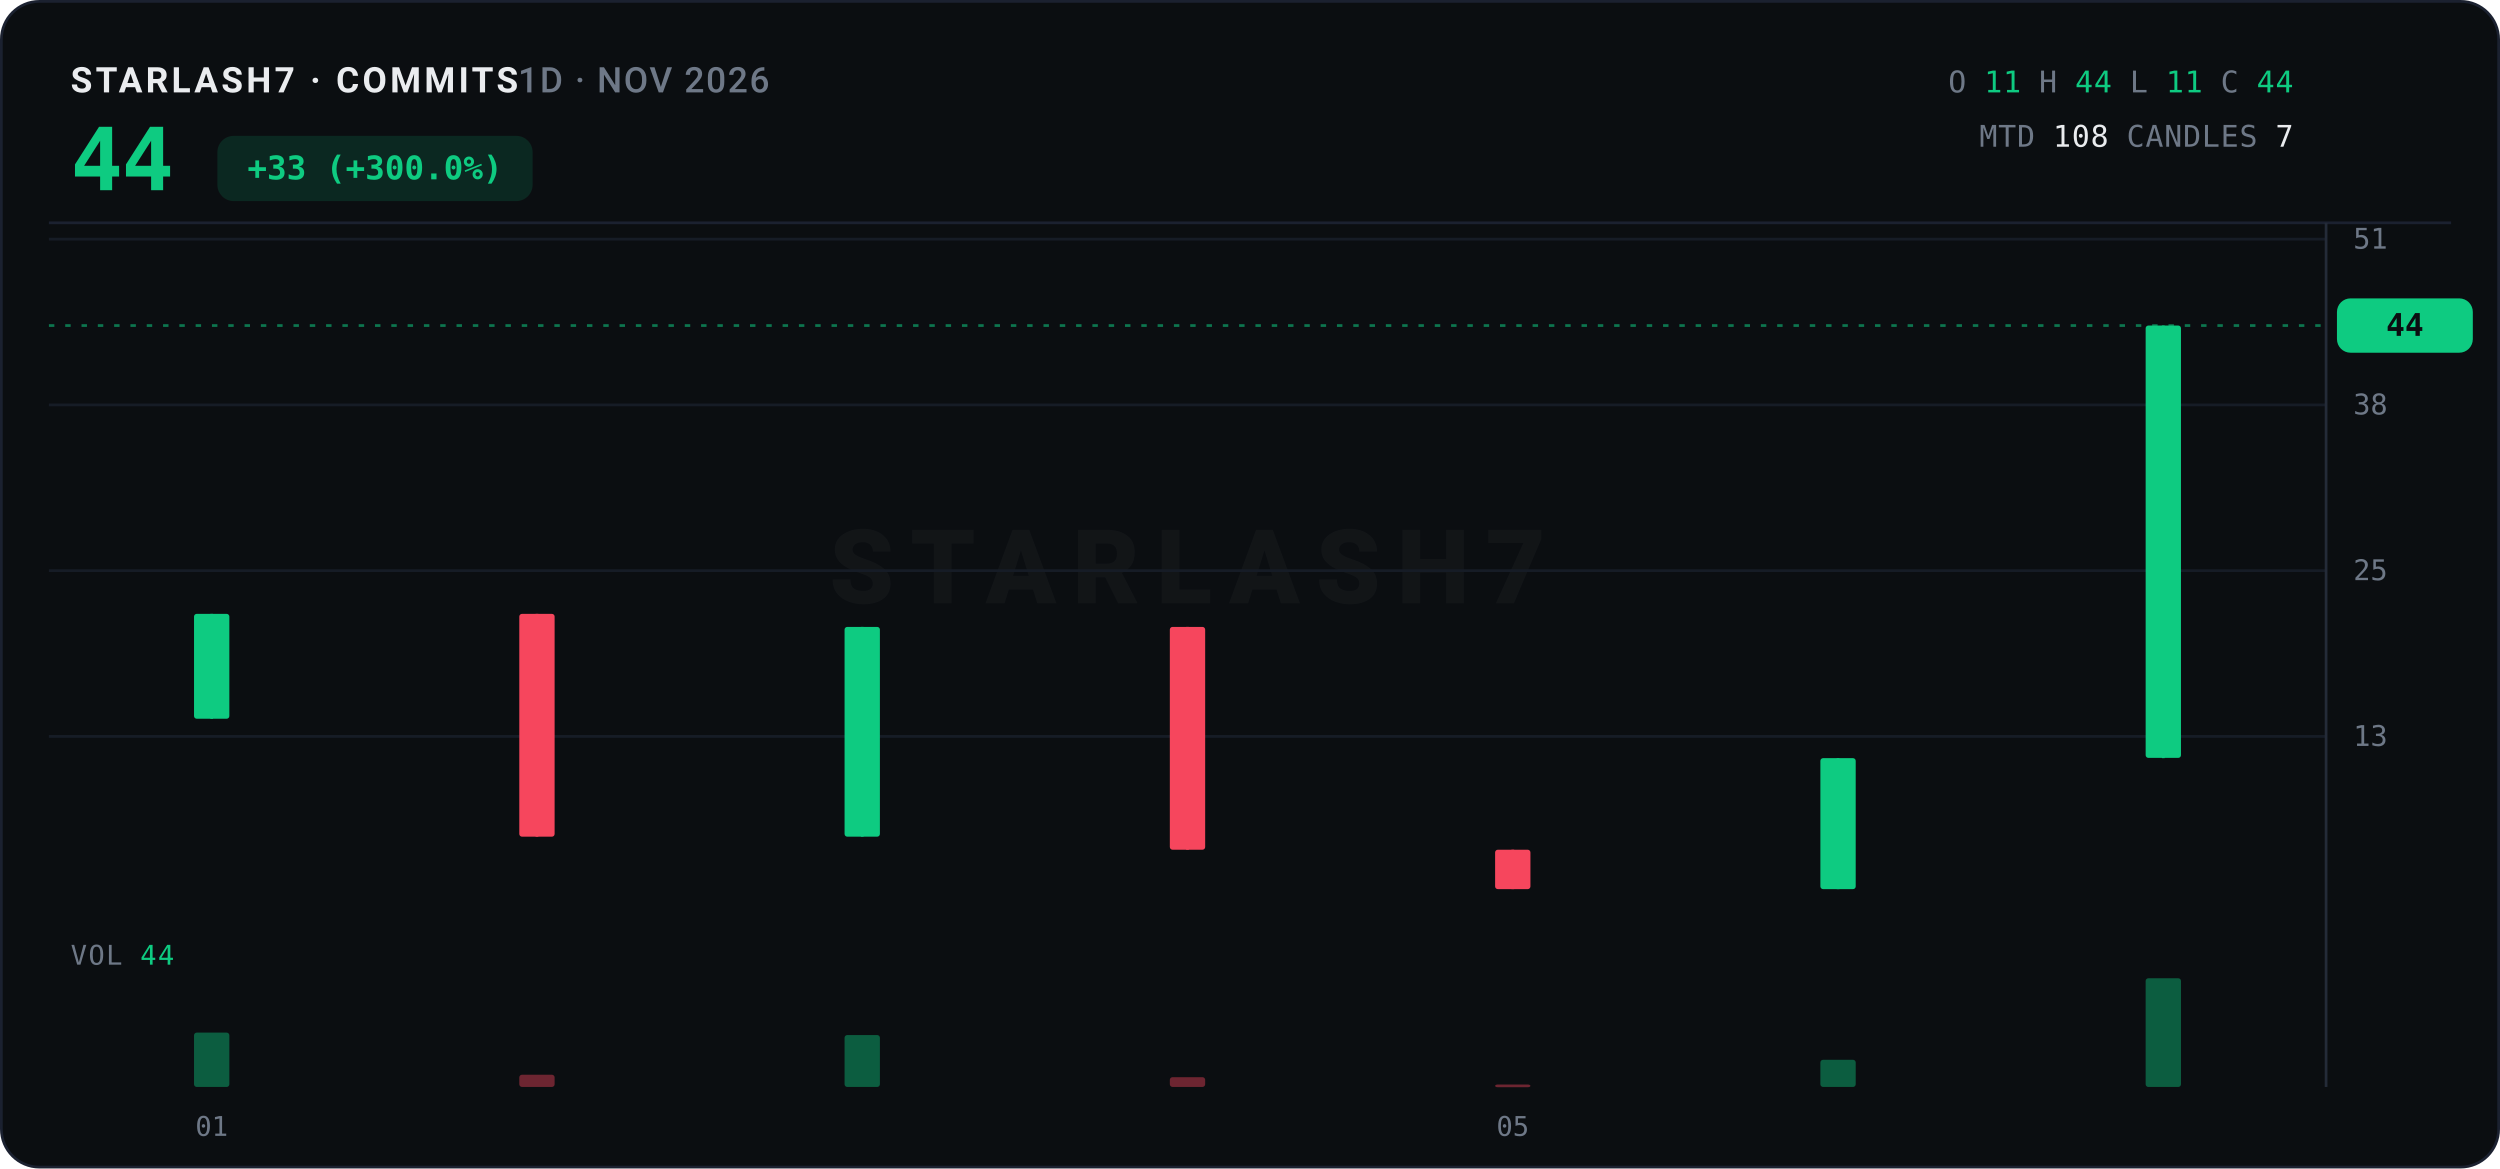
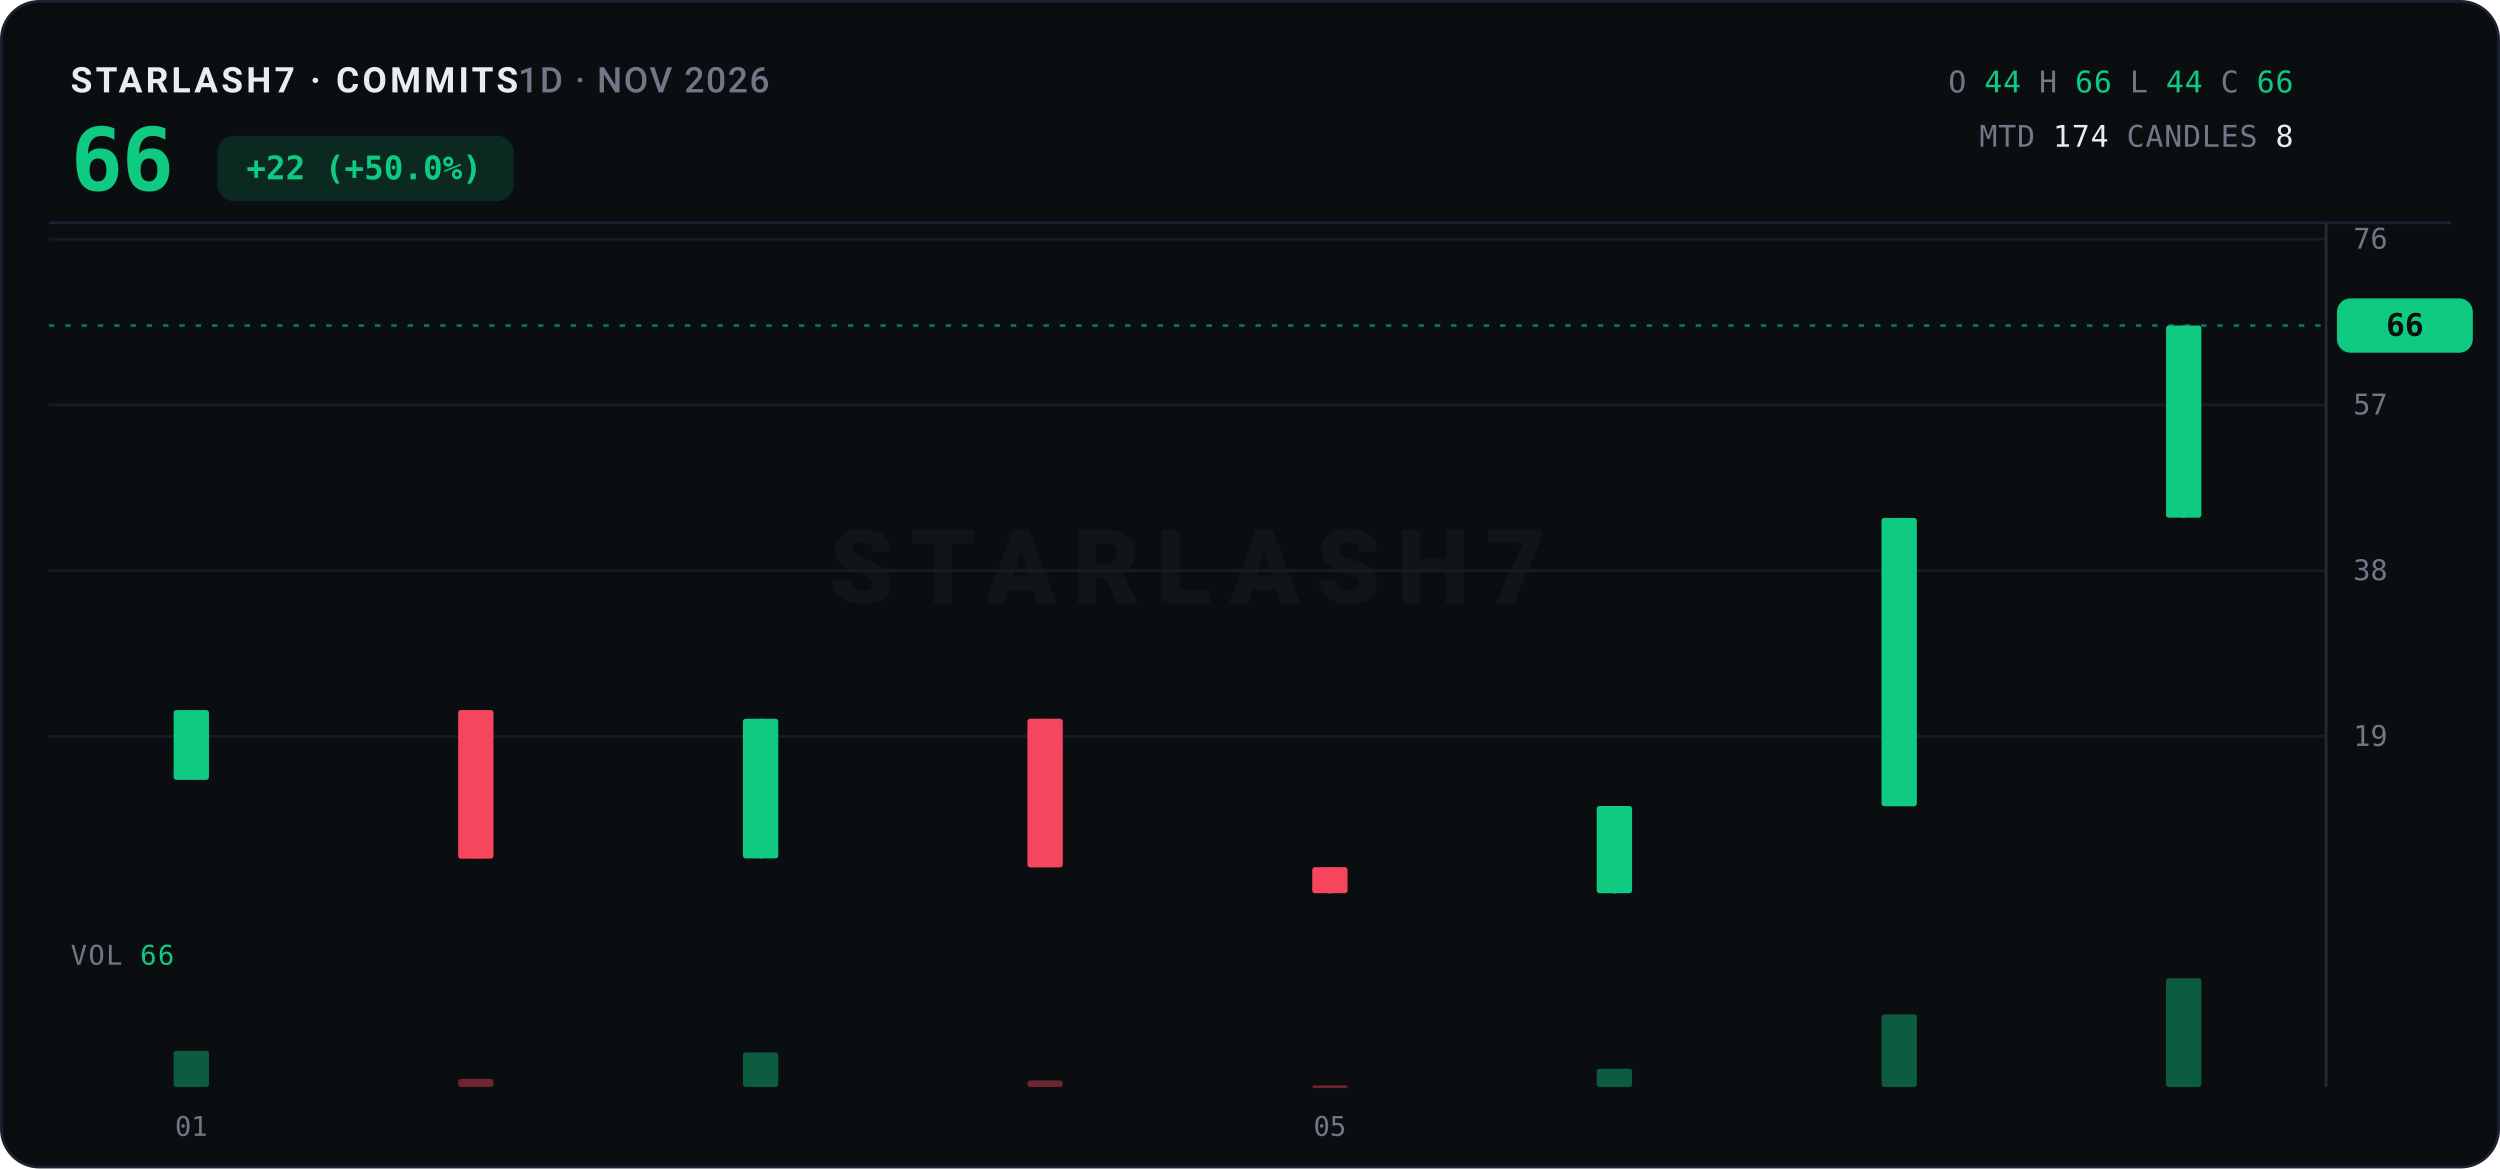
<svg xmlns="http://www.w3.org/2000/svg" width="920" height="430" viewBox="0 0 920 430">
  <rect x="0.5" y="0.5" width="919" height="429" rx="14" fill="#0B0E11" stroke="#1B2130" />
  <text x="26" y="34" font-family="ui-sans-serif,system-ui,-apple-system,'Segoe UI',Roboto,sans-serif" font-size="13" font-weight="700" letter-spacing="1.2" fill="#EAECEF">STARLASH7 · COMMITS<tspan fill="#6E7887" font-weight="500" letter-spacing="0.6">  1D · NOV 2026</tspan>
  </text>
-   <text x="26" y="70" font-family="ui-monospace,'SF Mono',SFMono-Regular,Menlo,Consolas,monospace" font-size="32" font-weight="800" fill="#0ECB81" letter-spacing="-0.5">44</text>
-   <rect x="80" y="50" width="116" height="24" rx="6" fill="#0ECB81" opacity="0.14" />
-   <text x="138" y="66" text-anchor="middle" font-family="ui-monospace,'SF Mono',SFMono-Regular,Menlo,Consolas,monospace" font-size="12" font-weight="700" fill="#0ECB81">+33 (+300.0%)</text>
+   <text x="26" y="70" font-family="ui-monospace,'SF Mono',SFMono-Regular,Menlo,Consolas,monospace" font-size="32" font-weight="800" fill="#0ECB81" letter-spacing="-0.5">66</text>
+   <rect x="80" y="50" width="109" height="24" rx="6" fill="#0ECB81" opacity="0.14" />
+   <text x="134" y="66" text-anchor="middle" font-family="ui-monospace,'SF Mono',SFMono-Regular,Menlo,Consolas,monospace" font-size="12" font-weight="700" fill="#0ECB81">+22 (+50.0%)</text>
  <text x="844" y="34" text-anchor="end" font-family="ui-monospace,'SF Mono',SFMono-Regular,Menlo,Consolas,monospace" font-size="11" letter-spacing="0.3">
    <tspan fill="#6E7887">O</tspan>
-     <tspan fill="#0ECB81">11</tspan>
+     <tspan fill="#0ECB81">44</tspan>
    <tspan fill="#6E7887">H</tspan>
+     <tspan fill="#0ECB81">66</tspan>
+     <tspan fill="#6E7887">L</tspan>
    <tspan fill="#0ECB81">44</tspan>
-     <tspan fill="#6E7887">L</tspan>
-     <tspan fill="#0ECB81">11</tspan>
    <tspan fill="#6E7887">C</tspan>
-     <tspan fill="#0ECB81">44</tspan>
+     <tspan fill="#0ECB81">66</tspan>
  </text>
  <text x="844" y="54" text-anchor="end" font-family="ui-monospace,'SF Mono',SFMono-Regular,Menlo,Consolas,monospace" font-size="11" letter-spacing="0.3">
    <tspan fill="#6E7887">MTD</tspan>
-     <tspan fill="#EAECEF">108</tspan>
+     <tspan fill="#EAECEF">174</tspan>
    <tspan fill="#6E7887">CANDLES</tspan>
-     <tspan fill="#EAECEF">7</tspan>
+     <tspan fill="#EAECEF">8</tspan>
  </text>
  <line x1="18" y1="82" x2="902" y2="82" stroke="#1B2130" stroke-width="1" />
  <text x="437.0" y="222.0" text-anchor="middle" font-family="ui-sans-serif,system-ui,-apple-system,'Segoe UI',Roboto,sans-serif" font-size="38" font-weight="800" letter-spacing="6" fill="#EAECEF" opacity="0.035">STARLASH7</text>
  <line x1="18" y1="271.0" x2="856" y2="271.0" stroke="#161C26" stroke-width="1" />
-   <text x="866" y="274.5" font-family="ui-monospace,'SF Mono',SFMono-Regular,Menlo,Consolas,monospace" font-size="10.5" fill="#6E7887">13</text>
+   <text x="866" y="274.5" font-family="ui-monospace,'SF Mono',SFMono-Regular,Menlo,Consolas,monospace" font-size="10.5" fill="#6E7887">19</text>
  <line x1="18" y1="210.0" x2="856" y2="210.0" stroke="#161C26" stroke-width="1" />
-   <text x="866" y="213.5" font-family="ui-monospace,'SF Mono',SFMono-Regular,Menlo,Consolas,monospace" font-size="10.5" fill="#6E7887">25</text>
+   <text x="866" y="213.5" font-family="ui-monospace,'SF Mono',SFMono-Regular,Menlo,Consolas,monospace" font-size="10.5" fill="#6E7887">38</text>
  <line x1="18" y1="149.0" x2="856" y2="149.0" stroke="#161C26" stroke-width="1" />
-   <text x="866" y="152.5" font-family="ui-monospace,'SF Mono',SFMono-Regular,Menlo,Consolas,monospace" font-size="10.5" fill="#6E7887">38</text>
+   <text x="866" y="152.5" font-family="ui-monospace,'SF Mono',SFMono-Regular,Menlo,Consolas,monospace" font-size="10.5" fill="#6E7887">57</text>
  <line x1="18" y1="88.0" x2="856" y2="88.0" stroke="#161C26" stroke-width="1" />
-   <text x="866" y="91.5" font-family="ui-monospace,'SF Mono',SFMono-Regular,Menlo,Consolas,monospace" font-size="10.5" fill="#6E7887">51</text>
+   <text x="866" y="91.5" font-family="ui-monospace,'SF Mono',SFMono-Regular,Menlo,Consolas,monospace" font-size="10.5" fill="#6E7887">76</text>
  <line x1="856" y1="82" x2="856" y2="400" stroke="#242B38" stroke-width="1" />
  <line x1="18" y1="119.8" x2="856" y2="119.8" stroke="#0ECB81" stroke-width="1" stroke-dasharray="2 4" opacity="0.55" />
  <rect x="860" y="109.8" width="50" height="20" rx="5" fill="#0ECB81" />
-   <text x="885.0" y="123.6" text-anchor="middle" font-family="ui-monospace,'SF Mono',SFMono-Regular,Menlo,Consolas,monospace" font-size="11.5" font-weight="800" fill="#0B0E11">44</text>
-   <line x1="77.9" y1="225.9" x2="77.9" y2="264.5" stroke="#0ECB81" stroke-width="1" />
-   <rect x="71.4" y="225.9" width="13.0" height="38.6" rx="1" fill="#0ECB81" />
-   <line x1="197.6" y1="225.9" x2="197.6" y2="307.9" stroke="#F6465D" stroke-width="1" />
-   <rect x="191.1" y="225.9" width="13.0" height="82.0" rx="1" fill="#F6465D" />
-   <line x1="317.3" y1="230.7" x2="317.3" y2="307.9" stroke="#0ECB81" stroke-width="1" />
-   <rect x="310.8" y="230.7" width="13.0" height="77.2" rx="1" fill="#0ECB81" />
-   <line x1="437.0" y1="230.7" x2="437.0" y2="312.7" stroke="#F6465D" stroke-width="1" />
-   <rect x="430.5" y="230.7" width="13.0" height="82.0" rx="1" fill="#F6465D" />
-   <line x1="556.7" y1="312.7" x2="556.7" y2="327.2" stroke="#F6465D" stroke-width="1" />
-   <rect x="550.2" y="312.7" width="13.0" height="14.5" rx="1" fill="#F6465D" />
-   <line x1="676.4" y1="279.0" x2="676.4" y2="327.2" stroke="#0ECB81" stroke-width="1" />
-   <rect x="669.9" y="279.0" width="13.0" height="48.2" rx="1" fill="#0ECB81" />
-   <line x1="796.1" y1="119.8" x2="796.1" y2="279.0" stroke="#0ECB81" stroke-width="1" />
-   <rect x="789.6" y="119.8" width="13.0" height="159.1" rx="1" fill="#0ECB81" />
-   <text x="26" y="355" font-family="ui-monospace,'SF Mono',SFMono-Regular,Menlo,Consolas,monospace" font-size="10" letter-spacing="0.5" fill="#6E7887">VOL <tspan fill="#0ECB81">44</tspan>
+   <text x="885.0" y="123.6" text-anchor="middle" font-family="ui-monospace,'SF Mono',SFMono-Regular,Menlo,Consolas,monospace" font-size="11.5" font-weight="800" fill="#0B0E11">66</text>
+   <line x1="70.4" y1="261.3" x2="70.4" y2="287.0" stroke="#0ECB81" stroke-width="1" />
+   <rect x="63.9" y="261.3" width="13.0" height="25.7" rx="1" fill="#0ECB81" />
+   <line x1="175.1" y1="261.3" x2="175.1" y2="315.9" stroke="#F6465D" stroke-width="1" />
+   <rect x="168.6" y="261.3" width="13.0" height="54.7" rx="1" fill="#F6465D" />
+   <line x1="279.9" y1="264.5" x2="279.9" y2="315.9" stroke="#0ECB81" stroke-width="1" />
+   <rect x="273.4" y="264.5" width="13.0" height="51.4" rx="1" fill="#0ECB81" />
+   <line x1="384.6" y1="264.5" x2="384.6" y2="319.1" stroke="#F6465D" stroke-width="1" />
+   <rect x="378.1" y="264.5" width="13.0" height="54.7" rx="1" fill="#F6465D" />
+   <line x1="489.4" y1="319.1" x2="489.4" y2="328.8" stroke="#F6465D" stroke-width="1" />
+   <rect x="482.9" y="319.1" width="13.0" height="9.6" rx="1" fill="#F6465D" />
+   <line x1="594.1" y1="296.6" x2="594.1" y2="328.8" stroke="#0ECB81" stroke-width="1" />
+   <rect x="587.6" y="296.6" width="13.0" height="32.1" rx="1" fill="#0ECB81" />
+   <line x1="698.9" y1="190.6" x2="698.9" y2="296.6" stroke="#0ECB81" stroke-width="1" />
+   <rect x="692.4" y="190.6" width="13.0" height="106.1" rx="1" fill="#0ECB81" />
+   <line x1="803.6" y1="119.8" x2="803.6" y2="190.6" stroke="#0ECB81" stroke-width="1" />
+   <rect x="797.1" y="119.8" width="13.0" height="70.7" rx="1" fill="#0ECB81" />
+   <text x="26" y="355" font-family="ui-monospace,'SF Mono',SFMono-Regular,Menlo,Consolas,monospace" font-size="10" letter-spacing="0.5" fill="#6E7887">VOL <tspan fill="#0ECB81">66</tspan>
  </text>
-   <rect x="71.4" y="380.0" width="13.0" height="20.0" rx="1" fill="#0ECB81" opacity="0.42" />
-   <rect x="191.1" y="395.5" width="13.0" height="4.5" rx="1" fill="#F6465D" opacity="0.42" />
-   <rect x="310.8" y="380.9" width="13.0" height="19.1" rx="1" fill="#0ECB81" opacity="0.42" />
-   <rect x="430.5" y="396.4" width="13.0" height="3.6" rx="1" fill="#F6465D" opacity="0.42" />
-   <rect x="550.2" y="399.1" width="13.0" height="1.0" rx="1" fill="#F6465D" opacity="0.42" />
-   <rect x="669.9" y="390.0" width="13.0" height="10.0" rx="1" fill="#0ECB81" opacity="0.42" />
-   <rect x="789.6" y="360.0" width="13.0" height="40.0" rx="1" fill="#0ECB81" opacity="0.42" />
-   <text x="77.9" y="418" text-anchor="middle" font-family="ui-monospace,'SF Mono',SFMono-Regular,Menlo,Consolas,monospace" font-size="10" fill="#6E7887">01</text>
-   <text x="556.7" y="418" text-anchor="middle" font-family="ui-monospace,'SF Mono',SFMono-Regular,Menlo,Consolas,monospace" font-size="10" fill="#6E7887">05</text>
+   <rect x="63.9" y="386.7" width="13.0" height="13.3" rx="1" fill="#0ECB81" opacity="0.42" />
+   <rect x="168.6" y="397.0" width="13.0" height="3.0" rx="1" fill="#F6465D" opacity="0.42" />
+   <rect x="273.4" y="387.3" width="13.0" height="12.7" rx="1" fill="#0ECB81" opacity="0.42" />
+   <rect x="378.1" y="397.6" width="13.0" height="2.4" rx="1" fill="#F6465D" opacity="0.42" />
+   <rect x="482.9" y="399.4" width="13.0" height="1.0" rx="1" fill="#F6465D" opacity="0.42" />
+   <rect x="587.6" y="393.3" width="13.0" height="6.7" rx="1" fill="#0ECB81" opacity="0.42" />
+   <rect x="692.4" y="373.3" width="13.0" height="26.7" rx="1" fill="#0ECB81" opacity="0.42" />
+   <rect x="797.1" y="360.0" width="13.0" height="40.0" rx="1" fill="#0ECB81" opacity="0.42" />
+   <text x="70.4" y="418" text-anchor="middle" font-family="ui-monospace,'SF Mono',SFMono-Regular,Menlo,Consolas,monospace" font-size="10" fill="#6E7887">01</text>
+   <text x="489.4" y="418" text-anchor="middle" font-family="ui-monospace,'SF Mono',SFMono-Regular,Menlo,Consolas,monospace" font-size="10" fill="#6E7887">05</text>
</svg>
